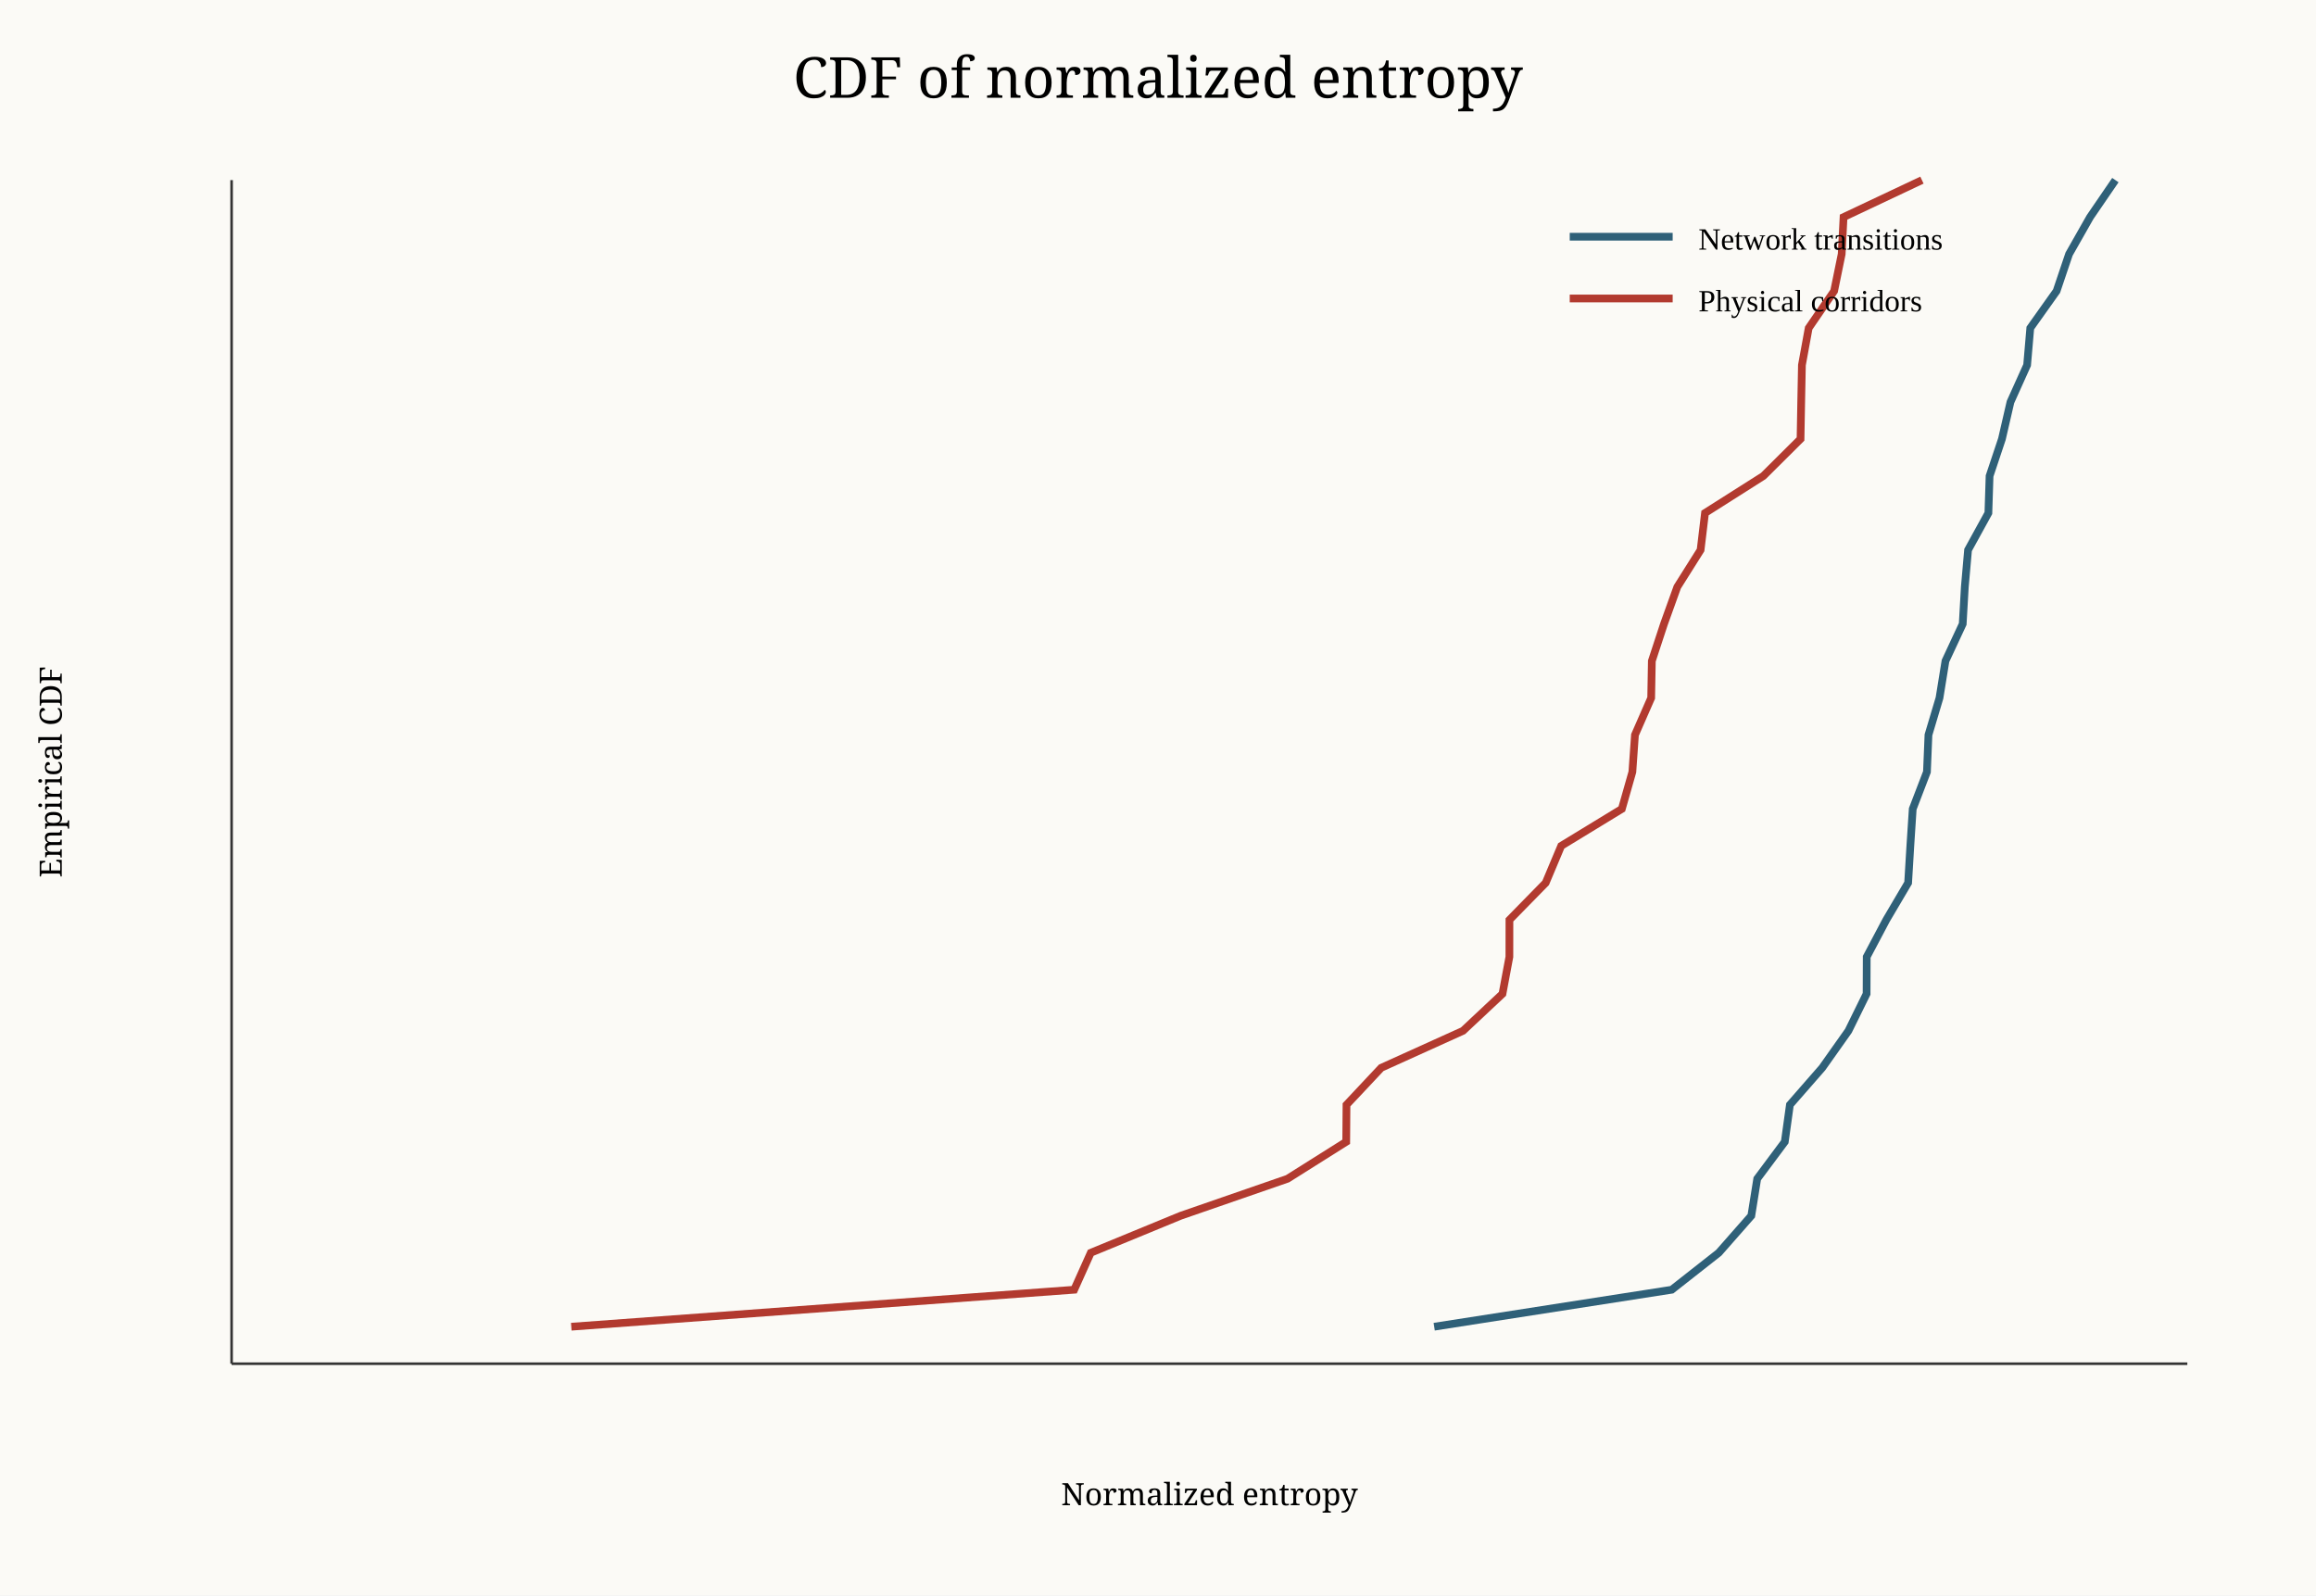
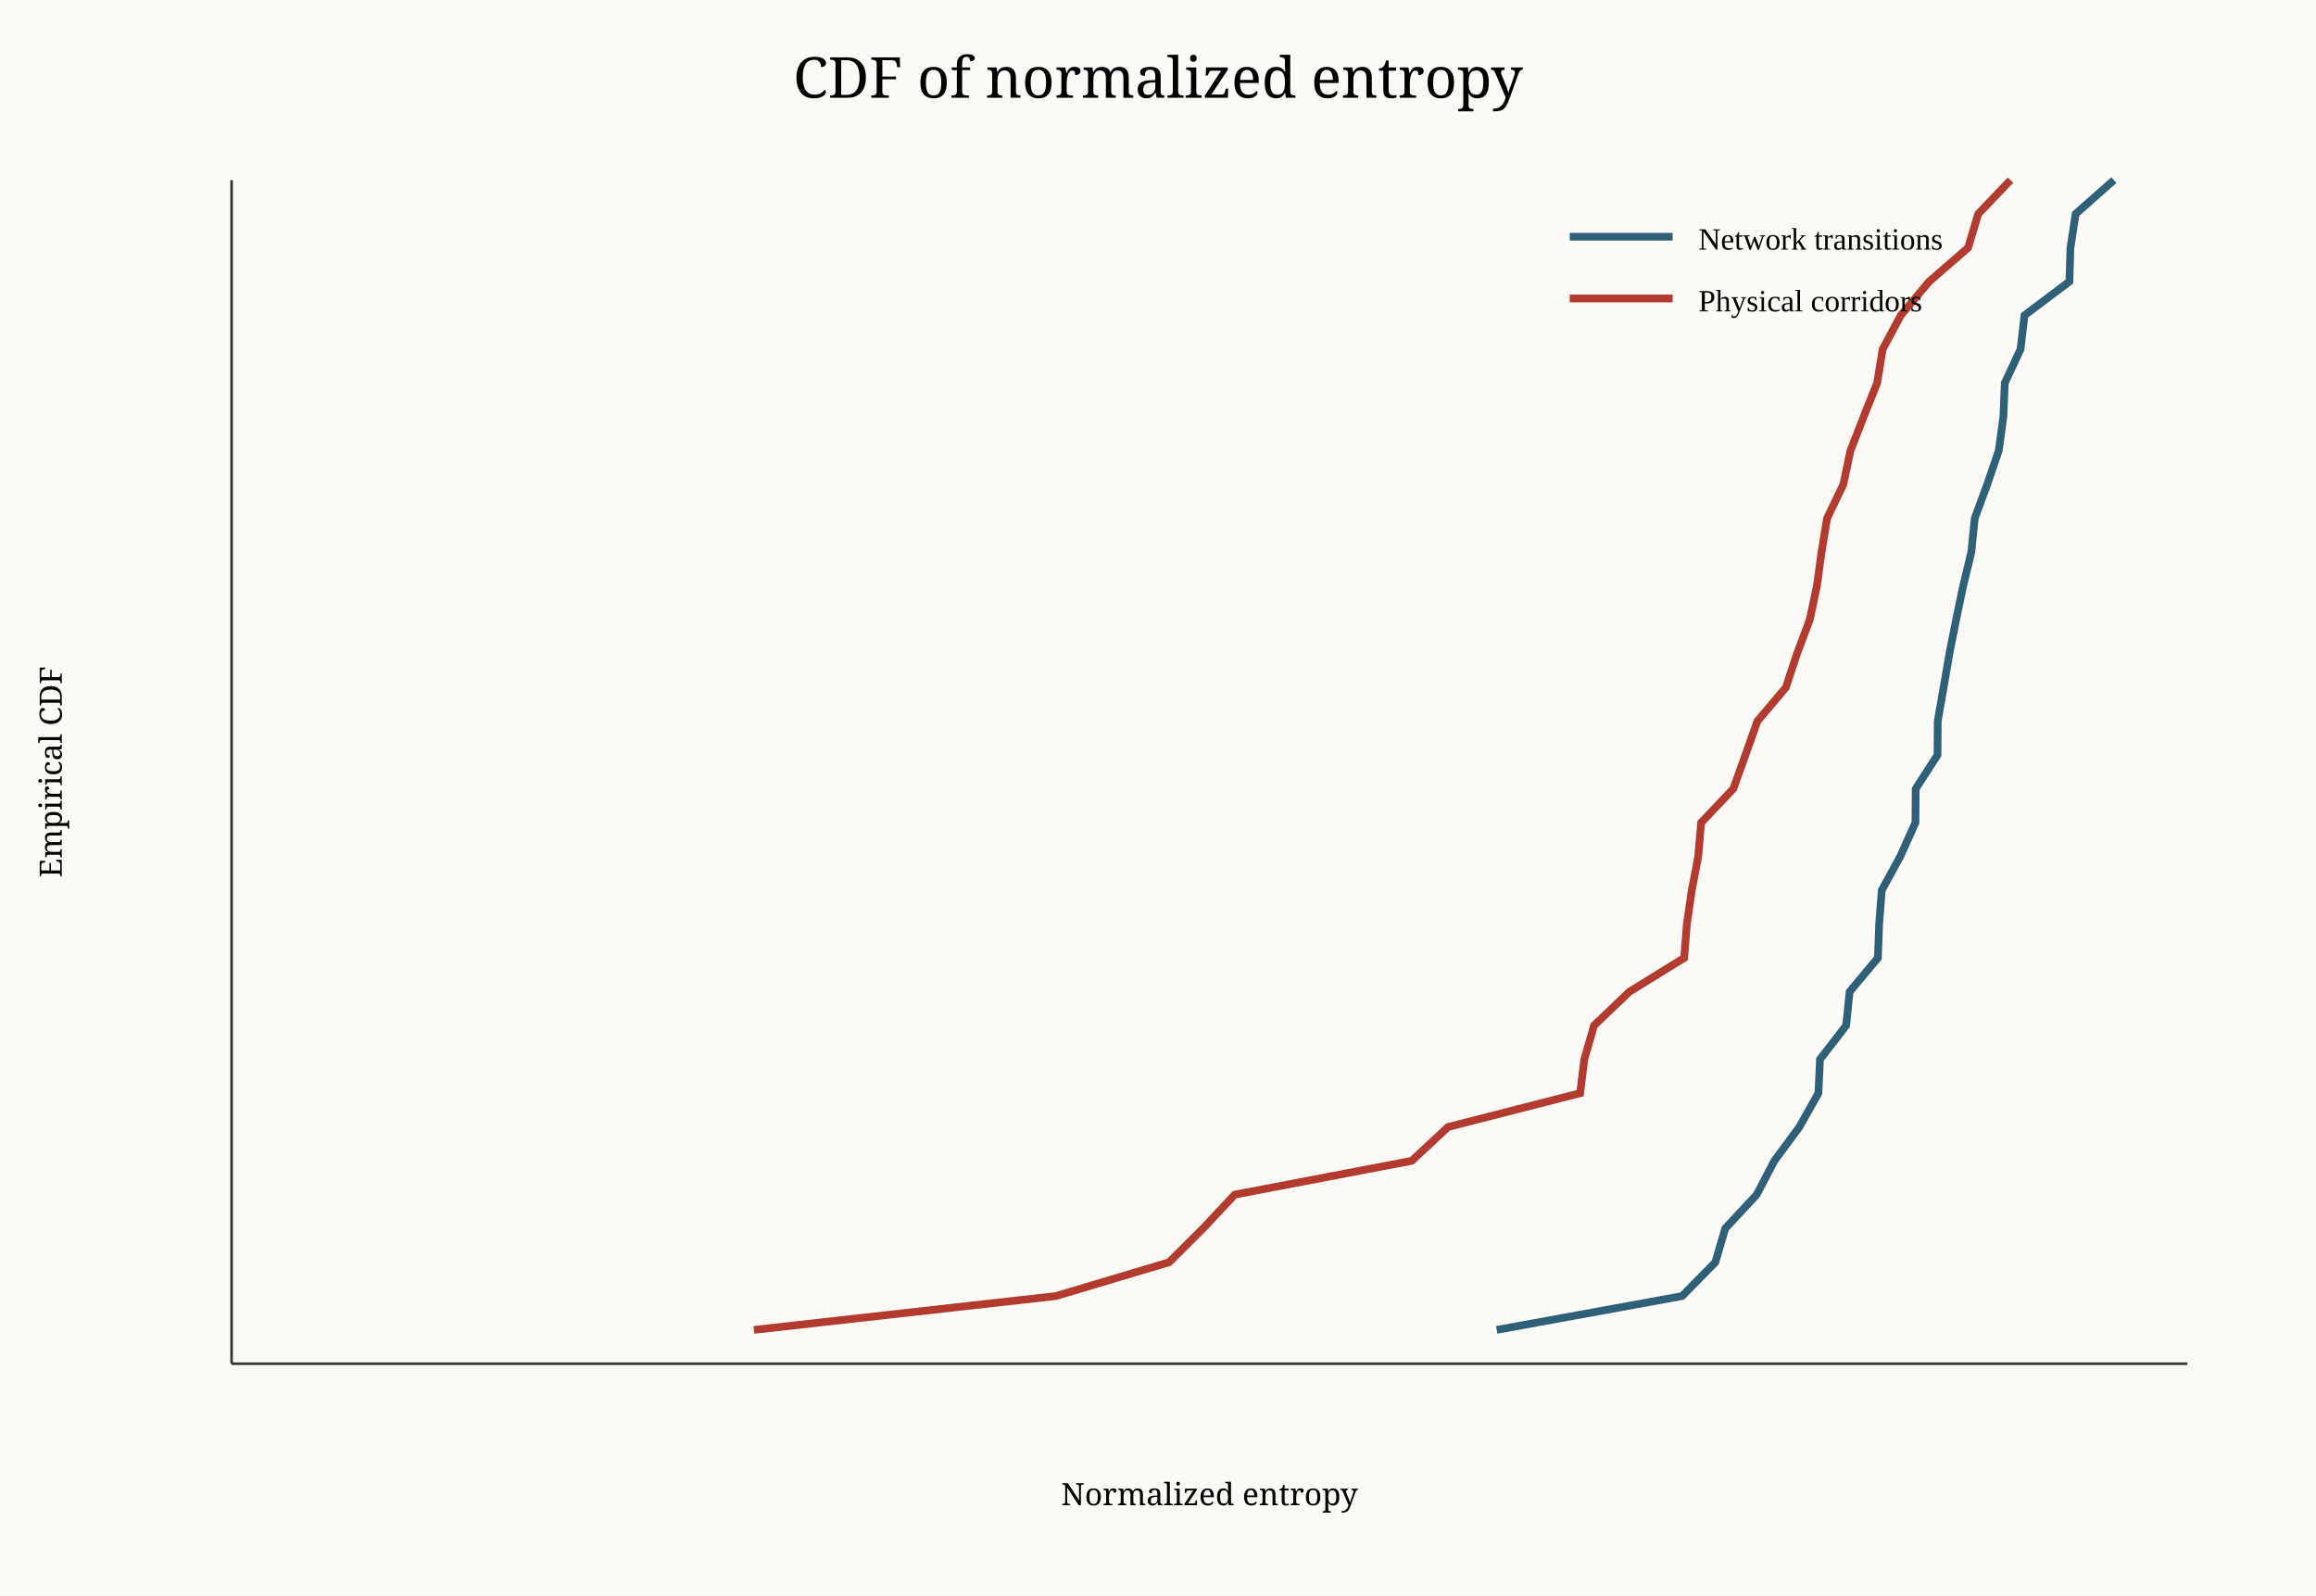
<svg xmlns="http://www.w3.org/2000/svg" width="900" height="620" viewBox="0 0 900 620">
  <rect width="100%" height="100%" fill="white" />
  <rect width="100%" height="100%" fill="#fbfaf6" />
  <text x="450" y="38" text-anchor="middle" font-size="22" font-family="Georgia">CDF of normalized entropy</text>
  <line x1="90" y1="530" x2="850" y2="530" stroke="#333" />
  <line x1="90" y1="70" x2="90" y2="530" stroke="#333" />
  <text x="470" y="585" text-anchor="middle" font-family="Georgia">Normalized entropy</text>
  <text x="24" y="300" transform="rotate(-90 24 300)" text-anchor="middle" font-family="Georgia">Empirical CDF</text>
-   <polyline points="557.33,515.62 649.64,501.25 667.92,486.88 680.56,472.50 682.86,458.12 693.57,443.75 695.56,429.38 708.12,415.00 718.30,400.62 725.36,386.25 725.41,371.88 733.02,357.50 741.50,343.12 742.36,328.75 743.29,314.38 748.81,300.00 749.40,285.62 753.69,271.25 756.01,256.88 762.71,242.50 763.53,228.12 764.79,213.75 772.69,199.38 773.15,185.00 777.95,170.62 781.27,156.25 787.74,141.88 788.97,127.50 799.19,113.12 804.04,98.75 812.20,84.38 822.04,70.00" fill="none" stroke="#2f6078" stroke-width="3" />
-   <polyline points="222.00,515.62 417.43,501.25 423.88,486.88 458.80,472.50 500.33,458.12 523.14,443.75 523.25,429.38 536.75,415.00 568.53,400.62 583.86,386.25 586.55,371.88 586.57,357.50 600.65,343.12 606.69,328.75 630.25,314.38 634.34,300.00 635.35,285.62 641.65,271.25 641.91,256.88 646.63,242.50 651.80,228.12 660.85,213.75 662.57,199.38 685.23,185.00 699.69,170.62 699.95,156.25 700.23,141.88 702.86,127.50 712.74,113.12 715.68,98.75 716.41,84.38 746.87,70.00" fill="none" stroke="#b23a2f" stroke-width="3" />
+   <polyline points="581.62,516.86 653.69,503.71 666.58,490.57 670.44,477.43 682.66,464.29 689.53,451.14 699.24,438.00 706.64,424.86 707.25,411.71 717.42,398.57 718.77,385.43 729.75,372.29 730.24,359.14 731.26,346.00 738.44,332.86 744.35,319.71 744.44,306.57 752.92,293.43 753.00,280.29 755.29,267.14 757.56,254.00 760.15,240.86 762.89,227.71 766.06,214.57 767.39,201.43 772.23,188.29 776.72,175.14 778.52,162.00 779.06,148.86 785.19,135.71 786.72,122.57 804.17,109.43 804.58,96.29 806.60,83.14 821.46,70.00" fill="none" stroke="#2f6078" stroke-width="3" />
+   <polyline points="292.96,516.86 410.32,503.71 454.30,490.57 467.51,477.43 479.83,464.29 548.63,451.14 562.72,438.00 614.04,424.86 615.66,411.71 619.44,398.57 633.20,385.43 654.47,372.29 655.52,359.14 657.43,346.00 659.93,332.86 661.08,319.71 673.56,306.57 678.28,293.43 682.93,280.29 694.02,267.14 698.34,254.00 703.28,240.86 706.06,227.71 707.85,214.57 710.00,201.43 716.32,188.29 719.10,175.14 724.21,162.00 729.46,148.86 731.61,135.71 738.66,122.57 749.67,109.43 764.81,96.29 768.74,83.14 781.30,70.00" fill="none" stroke="#b23a2f" stroke-width="3" />
  <line x1="610" y1="92" x2="650" y2="92" stroke="#2f6078" stroke-width="3" />
  <text x="660" y="97" font-size="12">Network transitions</text>
  <line x1="610" y1="116" x2="650" y2="116" stroke="#b23a2f" stroke-width="3" />
  <text x="660" y="121" font-size="12">Physical corridors</text>
</svg>
